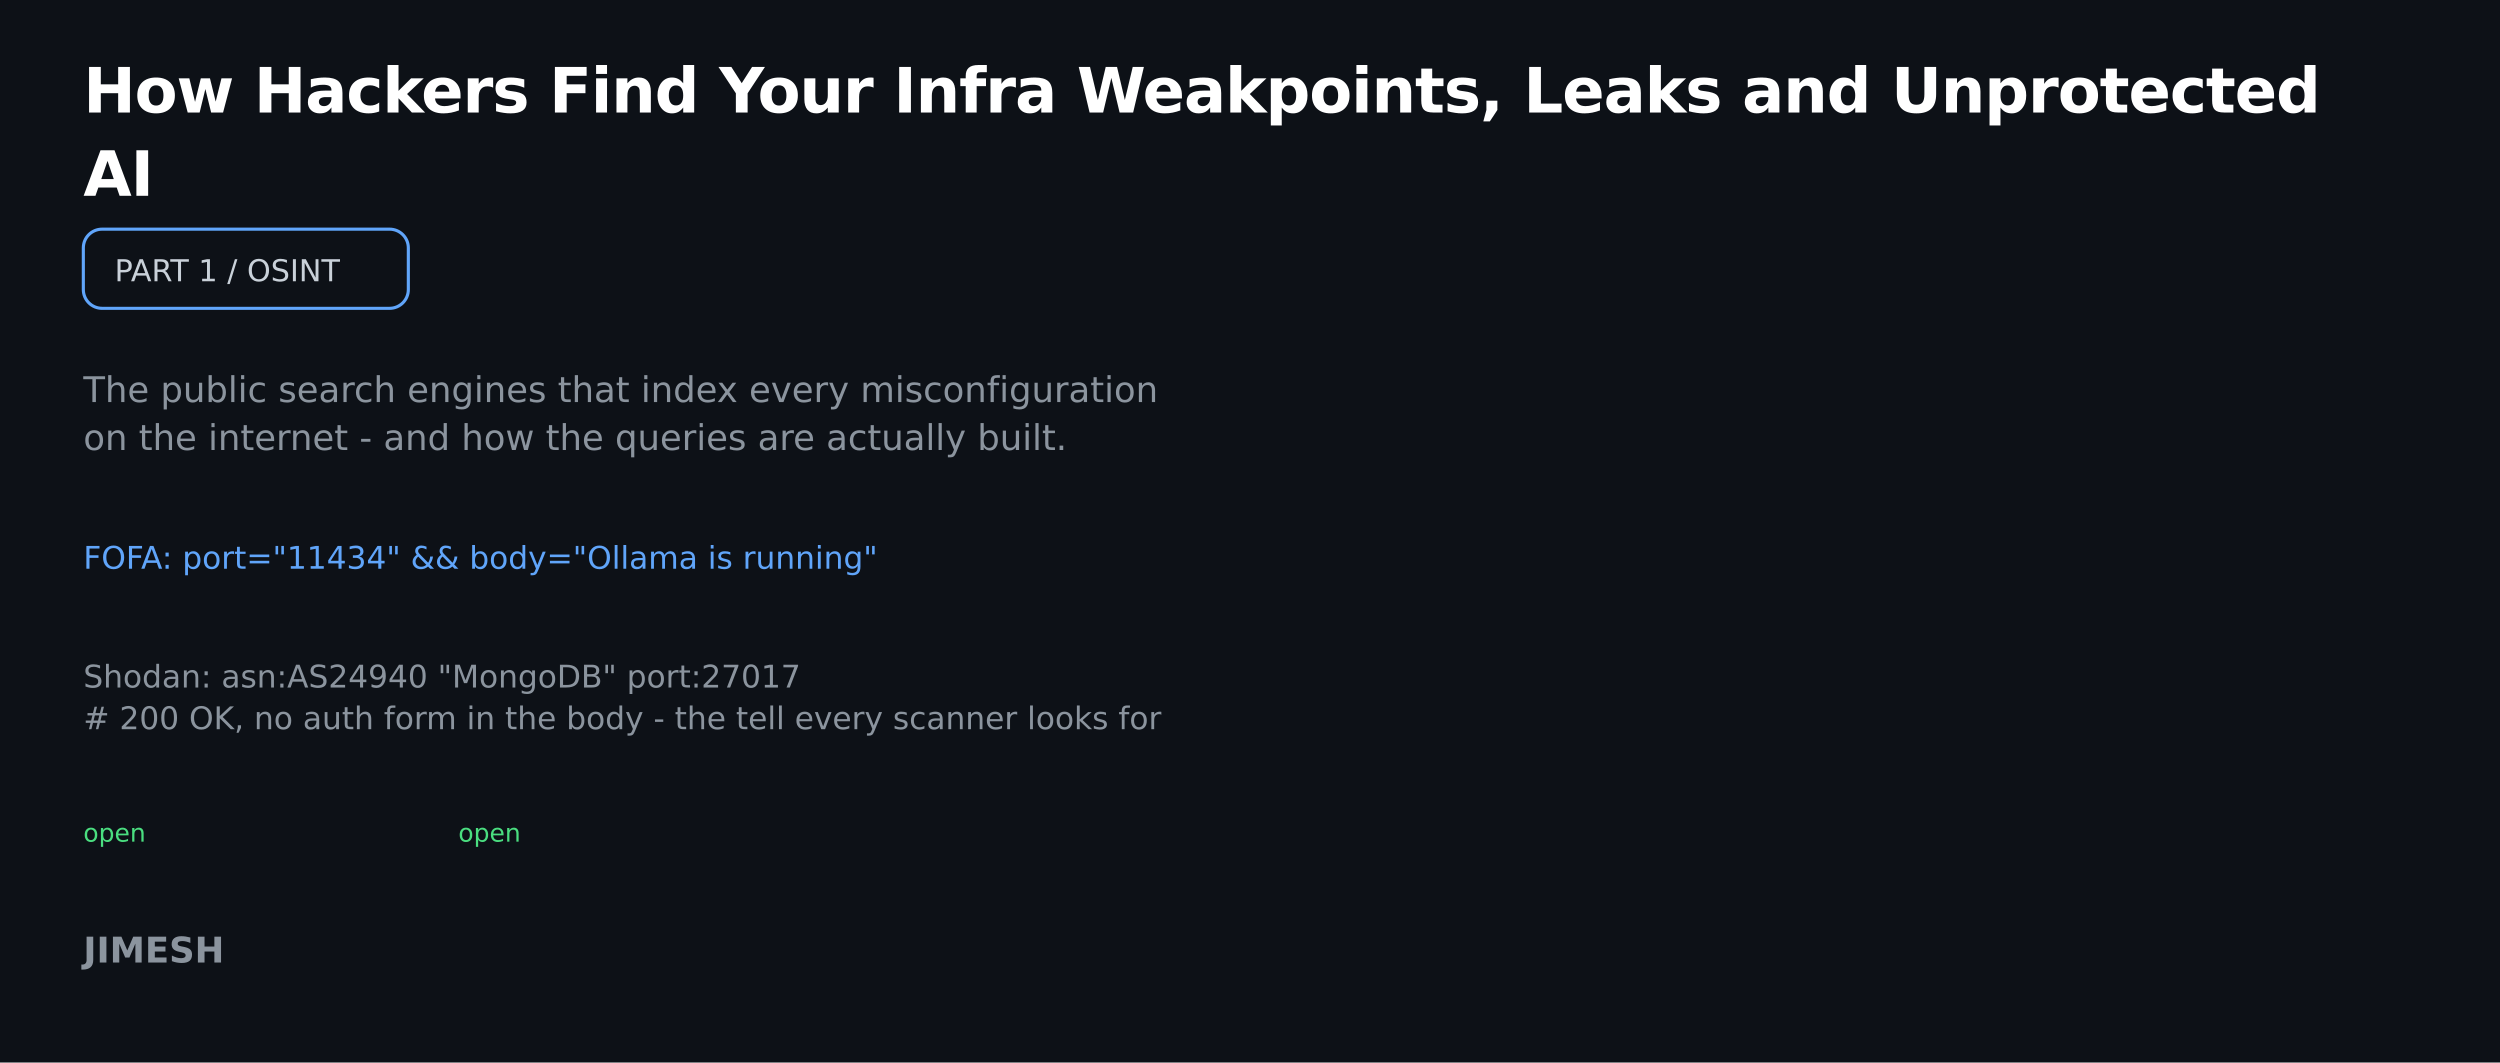
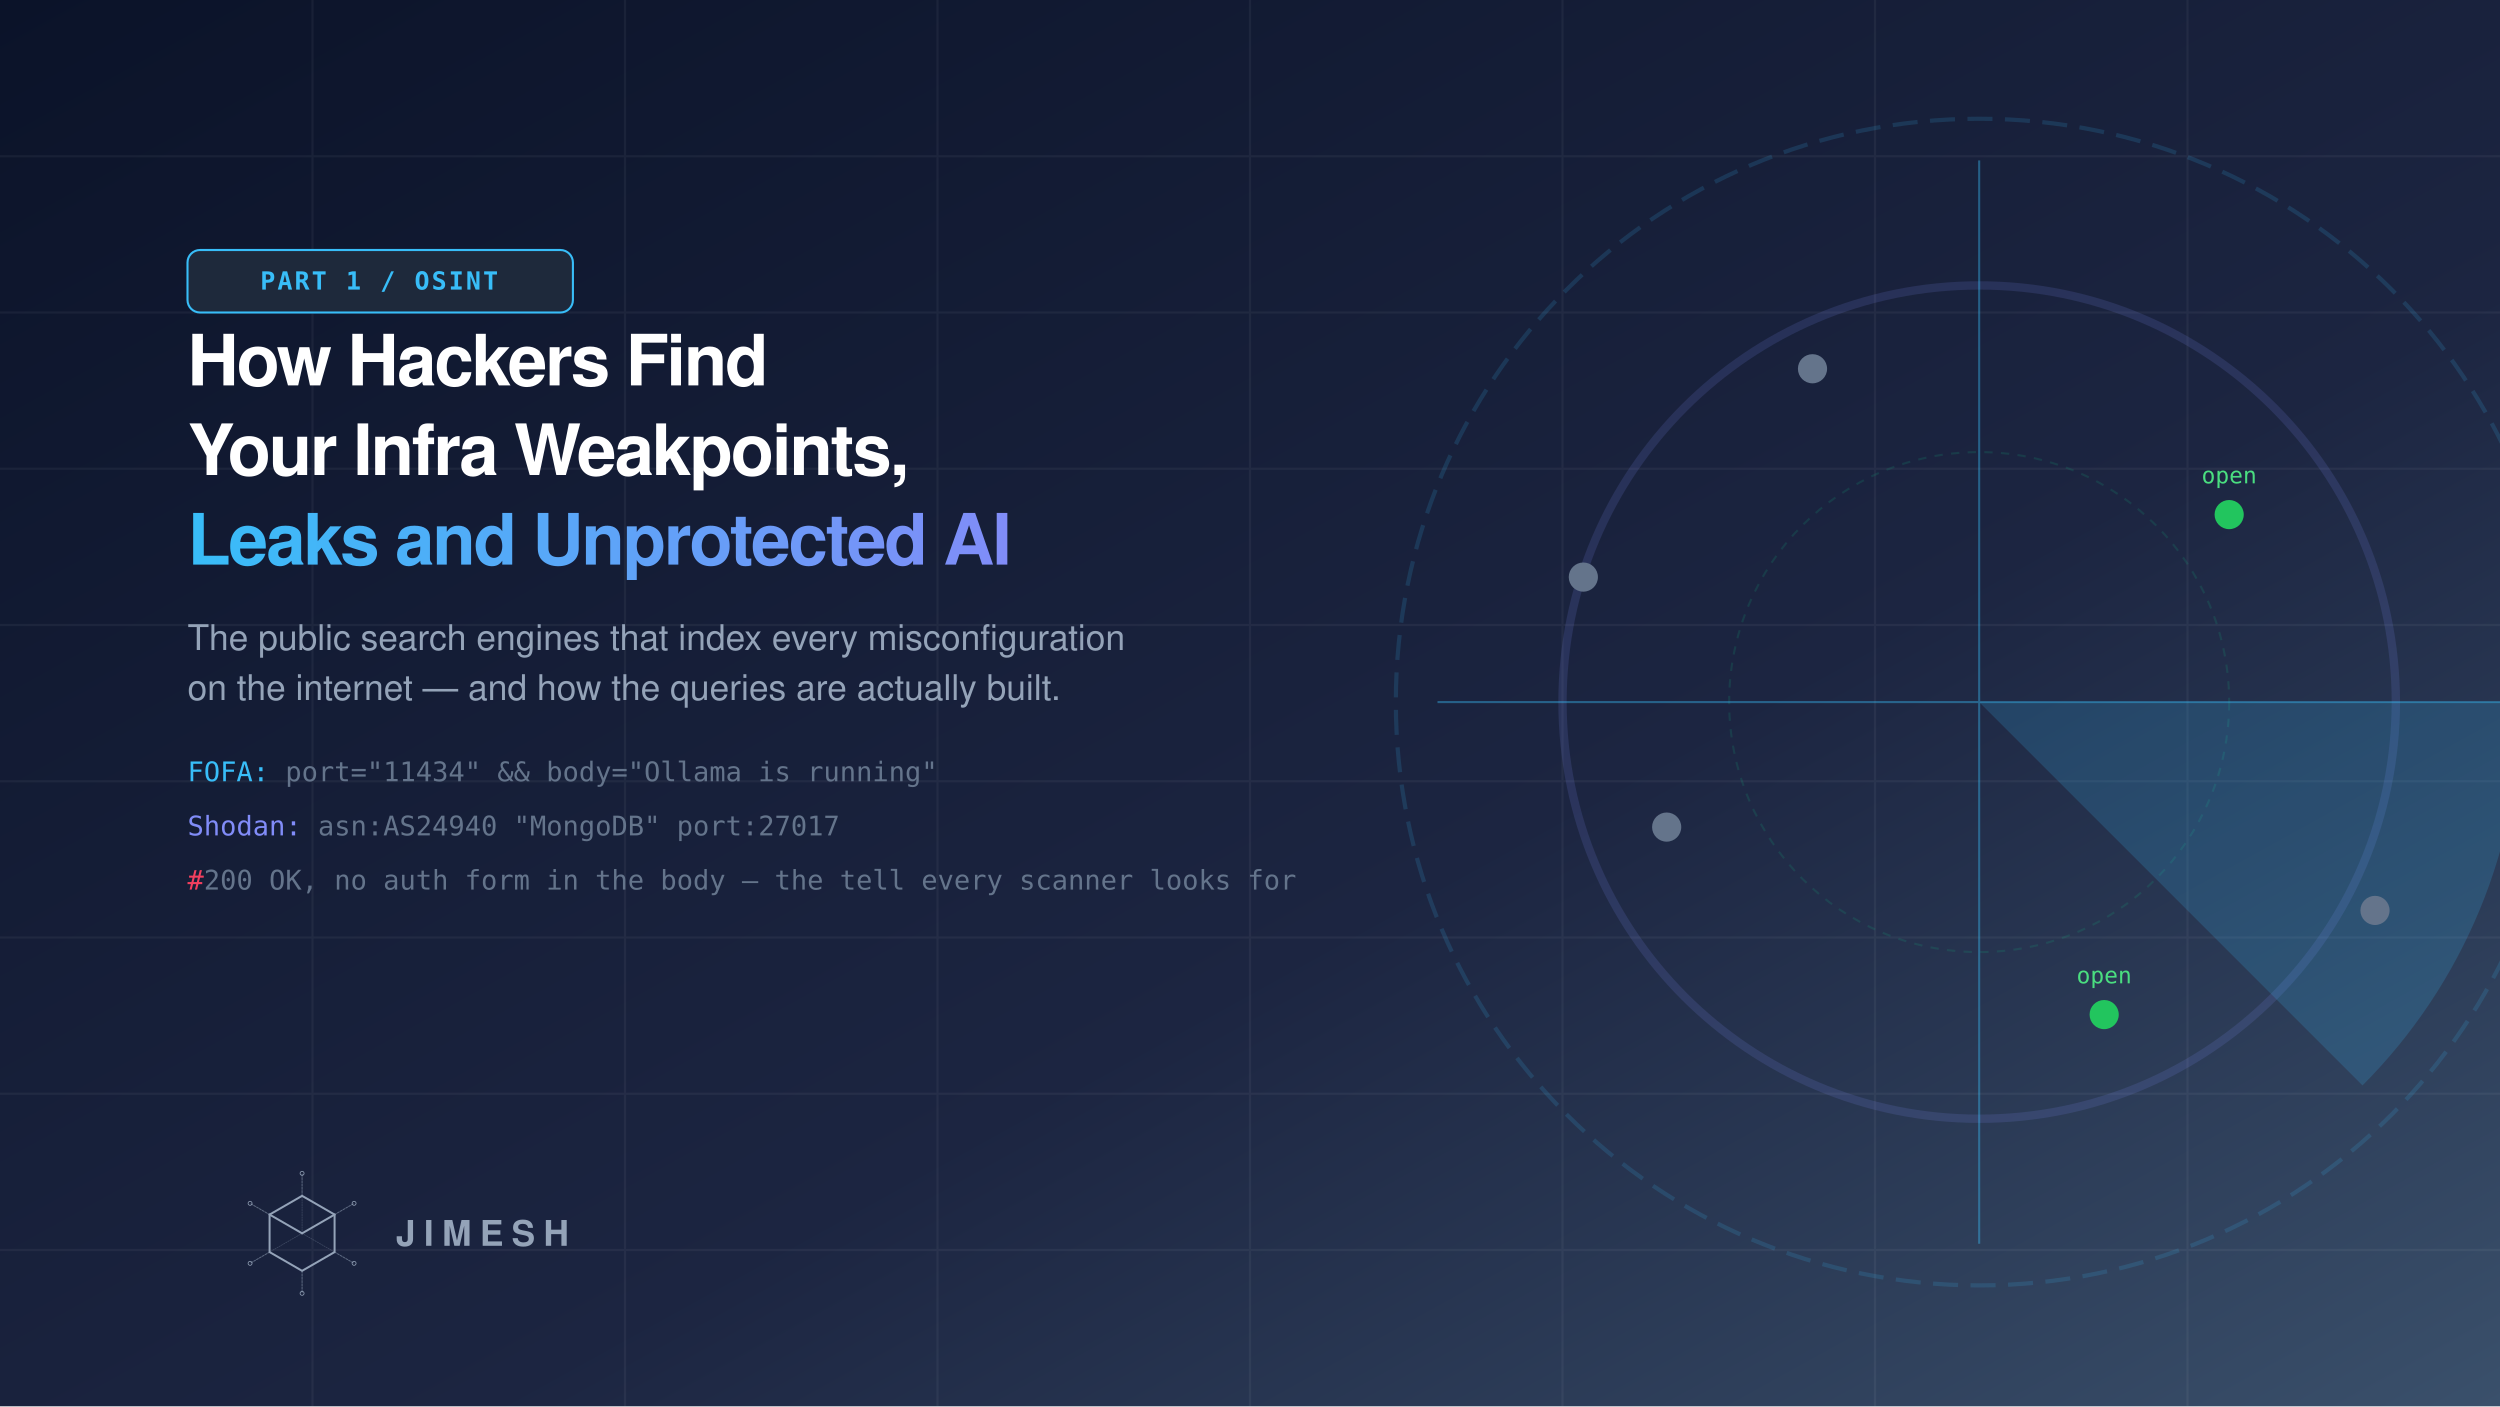
- <svg xmlns="http://www.w3.org/2000/svg" width="1200" height="510" viewBox="0 0 1200 510" font-family="'Space Grotesk', DejaVu Sans, Verdana, sans-serif">
-   <rect width="1200" height="510" fill="#0d1117" />
-   <text x="40" y="54" font-size="30" font-weight="bold" fill="#ffffff" letter-spacing="-0.5">How Hackers Find Your Infra Weakpoints, Leaks and Unprotected</text>
-   <text x="40" y="94" font-size="30" font-weight="bold" fill="#ffffff" letter-spacing="-0.5">AI</text>
-   <rect x="40" y="110" width="156" height="38" rx="9" fill="#0d1117" stroke="#60a5fa" stroke-width="1.5" />
-   <text x="55" y="135" font-size="14.5" fill="#c9d1d9">PART 1 / OSINT</text>
-   <text x="40" y="193" font-size="17" fill="#8b949e">The public search engines that index every misconfiguration</text>
-   <text x="40" y="216" font-size="17" fill="#8b949e">on the internet - and how the queries are actually built.</text>
-   <text x="40" y="273" font-size="15" fill="#60a5fa">FOFA: port="11434" &amp;&amp; body="Ollama is running"</text>
-   <text x="40" y="330" font-size="15" fill="#8b949e">Shodan: asn:AS24940 "MongoDB" port:27017</text>
-   <text x="40" y="350" font-size="15" fill="#8b949e"># 200 OK, no auth form in the body - the tell every scanner looks for</text>
-   <text x="40" y="404" font-size="12" fill="#4ade80">open</text>
-   <text x="220" y="404" font-size="12" fill="#4ade80">open</text>
-   <text x="40" y="462" font-size="17" font-weight="bold" fill="#8b949e">JIMESH</text>
+ <svg xmlns="http://www.w3.org/2000/svg" viewBox="0 0 1200 675" width="1200" height="675" font-family="Helvetica, Arial, sans-serif">
+   <defs>
+     <linearGradient id="bgGrad" x1="0%" y1="0%" x2="100%" y2="100%">
+       <stop offset="0%" stop-color="#0b1329" />
+       <stop offset="60%" stop-color="#1c2541" />
+       <stop offset="100%" stop-color="#3a506b" />
+     </linearGradient>
+     <linearGradient id="accentGrad" x1="0%" y1="0%" x2="100%" y2="0%">
+       <stop offset="0%" stop-color="#38bdf8" />
+       <stop offset="100%" stop-color="#818cf8" />
+     </linearGradient>
+   </defs>
+   <rect width="1200" height="675" fill="url(#bgGrad)" />
+   <g opacity="0.05" stroke="#ffffff" stroke-width="1">
+     <path d="M 0,75 L 1200,75 M 0,150 L 1200,150 M 0,225 L 1200,225 M 0,300 L 1200,300 M 0,375 L 1200,375 M 0,450 L 1200,450 M 0,525 L 1200,525 M 0,600 L 1200,600" />
+     <path d="M 150,0 L 150,675 M 300,0 L 300,675 M 450,0 L 450,675 M 600,0 L 600,675 M 750,0 L 750,675 M 900,0 L 900,675 M 1050,0 L 1050,675" />
+   </g>
+   <g opacity="0.15">
+     <circle cx="950" cy="337" r="280" fill="none" stroke="#38bdf8" stroke-width="2" stroke-dasharray="12,6" />
+     <circle cx="950" cy="337" r="200" fill="none" stroke="#818cf8" stroke-width="4" />
+     <circle cx="950" cy="337" r="120" fill="none" stroke="#10b981" stroke-width="1" stroke-dasharray="4,4" />
+   </g>
+   <g transform="translate(90, 120)">
+     <rect x="0" y="0" width="185" height="30" rx="6" fill="#1e293b" stroke="#38bdf8" stroke-width="1" />
+     <text x="92" y="19" fill="#38bdf8" font-family="monospace" font-size="12" font-weight="bold" letter-spacing="1" text-anchor="middle">PART 1 / OSINT</text>
+     <text x="0" y="65" fill="#ffffff" font-weight="900" font-size="34" letter-spacing="-1">How Hackers Find</text>
+     <text x="0" y="108" fill="#ffffff" font-weight="900" font-size="34" letter-spacing="-1">Your Infra Weakpoints,</text>
+     <text x="0" y="151" fill="url(#accentGrad)" font-weight="900" font-size="34" letter-spacing="-1">Leaks and Unprotected AI</text>
+     <text x="0" y="192" fill="#94a3b8" font-size="17">The public search engines that index every misconfiguration</text>
+     <text x="0" y="216" fill="#94a3b8" font-size="17">on the internet — and how the queries are actually built.</text>
+     <g transform="translate(0, 255)" font-family="monospace" font-size="13" fill="#64748b">
+       <text x="0" y="0">
+         <tspan fill="#38bdf8">FOFA:</tspan> port="11434" &amp;&amp; body="Ollama is running"</text>
+       <text x="0" y="26">
+         <tspan fill="#818cf8">Shodan:</tspan> asn:AS24940 "MongoDB" port:27017</text>
+       <text x="0" y="52">
+         <tspan fill="#f43f5e"># </tspan>200 OK, no auth form in the body — the tell every scanner looks for</text>
+     </g>
+   </g>
+   <g transform="translate(950, 337)">
+     <g stroke="#38bdf8" stroke-width="1" opacity="0.4">
+       <line x1="-260" y1="0" x2="260" y2="0" />
+       <line x1="0" y1="-260" x2="0" y2="260" />
+     </g>
+     <path d="M 0,0 L 260,0 A 260,260 0 0,1 184,184 Z" fill="#38bdf8" opacity="0.18" />
+     <g fill="#22c55e">
+       <circle cx="120" cy="-90" r="7" />
+       <circle cx="-150" cy="60" r="7" fill="#64748b" />
+       <circle cx="60" cy="150" r="7" />
+       <circle cx="-80" cy="-160" r="7" fill="#64748b" />
+       <circle cx="190" cy="100" r="7" fill="#64748b" />
+       <circle cx="-190" cy="-60" r="7" fill="#64748b" />
+     </g>
+     <text x="120" y="-105" fill="#4ade80" font-family="monospace" font-size="11" text-anchor="middle">open</text>
+     <text x="60" y="135" fill="#4ade80" font-family="monospace" font-size="11" text-anchor="middle">open</text>
+   </g>
+   <g color="#94a3b8">
+     <g transform="translate(145, 592) scale(0.12)">
+       <g fill="none" stroke="currentColor" stroke-linecap="round" stroke-linejoin="round">
+         <g stroke-width="4" stroke-dasharray="8 5" opacity="0.55">
+           <line x1="0" y1="-150" x2="0" y2="-240" />
+           <line x1="130" y1="-75" x2="208" y2="-120" />
+           <line x1="130" y1="75" x2="208" y2="120" />
+           <line x1="0" y1="150" x2="0" y2="240" />
+           <line x1="-130" y1="75" x2="-208" y2="120" />
+           <line x1="-130" y1="-75" x2="-208" y2="-120" />
+         </g>
+         <g stroke-width="3">
+           <circle cx="0" cy="-240" r="8" />
+           <circle cx="208" cy="-120" r="8" />
+           <circle cx="208" cy="120" r="8" />
+           <circle cx="0" cy="240" r="8" />
+           <circle cx="-208" cy="120" r="8" />
+           <circle cx="-208" cy="-120" r="8" />
+         </g>
+         <g stroke-width="2.5" stroke-dasharray="6 4" opacity="0.35">
+           <line x1="0" y1="0" x2="0" y2="-150" />
+           <line x1="0" y1="0" x2="-130" y2="75" />
+           <line x1="0" y1="0" x2="130" y2="75" />
+         </g>
+         <g stroke-width="8">
+           <polygon points="0,-150 130,-75 130,75 0,150 -130,75 -130,-75" />
+           <line x1="0" y1="0" x2="130" y2="-75" />
+           <line x1="0" y1="0" x2="-130" y2="-75" />
+         </g>
+       </g>
+     </g>
+     <text x="190" y="598" fill="#94a3b8" font-size="17" font-weight="900" letter-spacing="4">JIMESH</text>
+   </g>
</svg>
